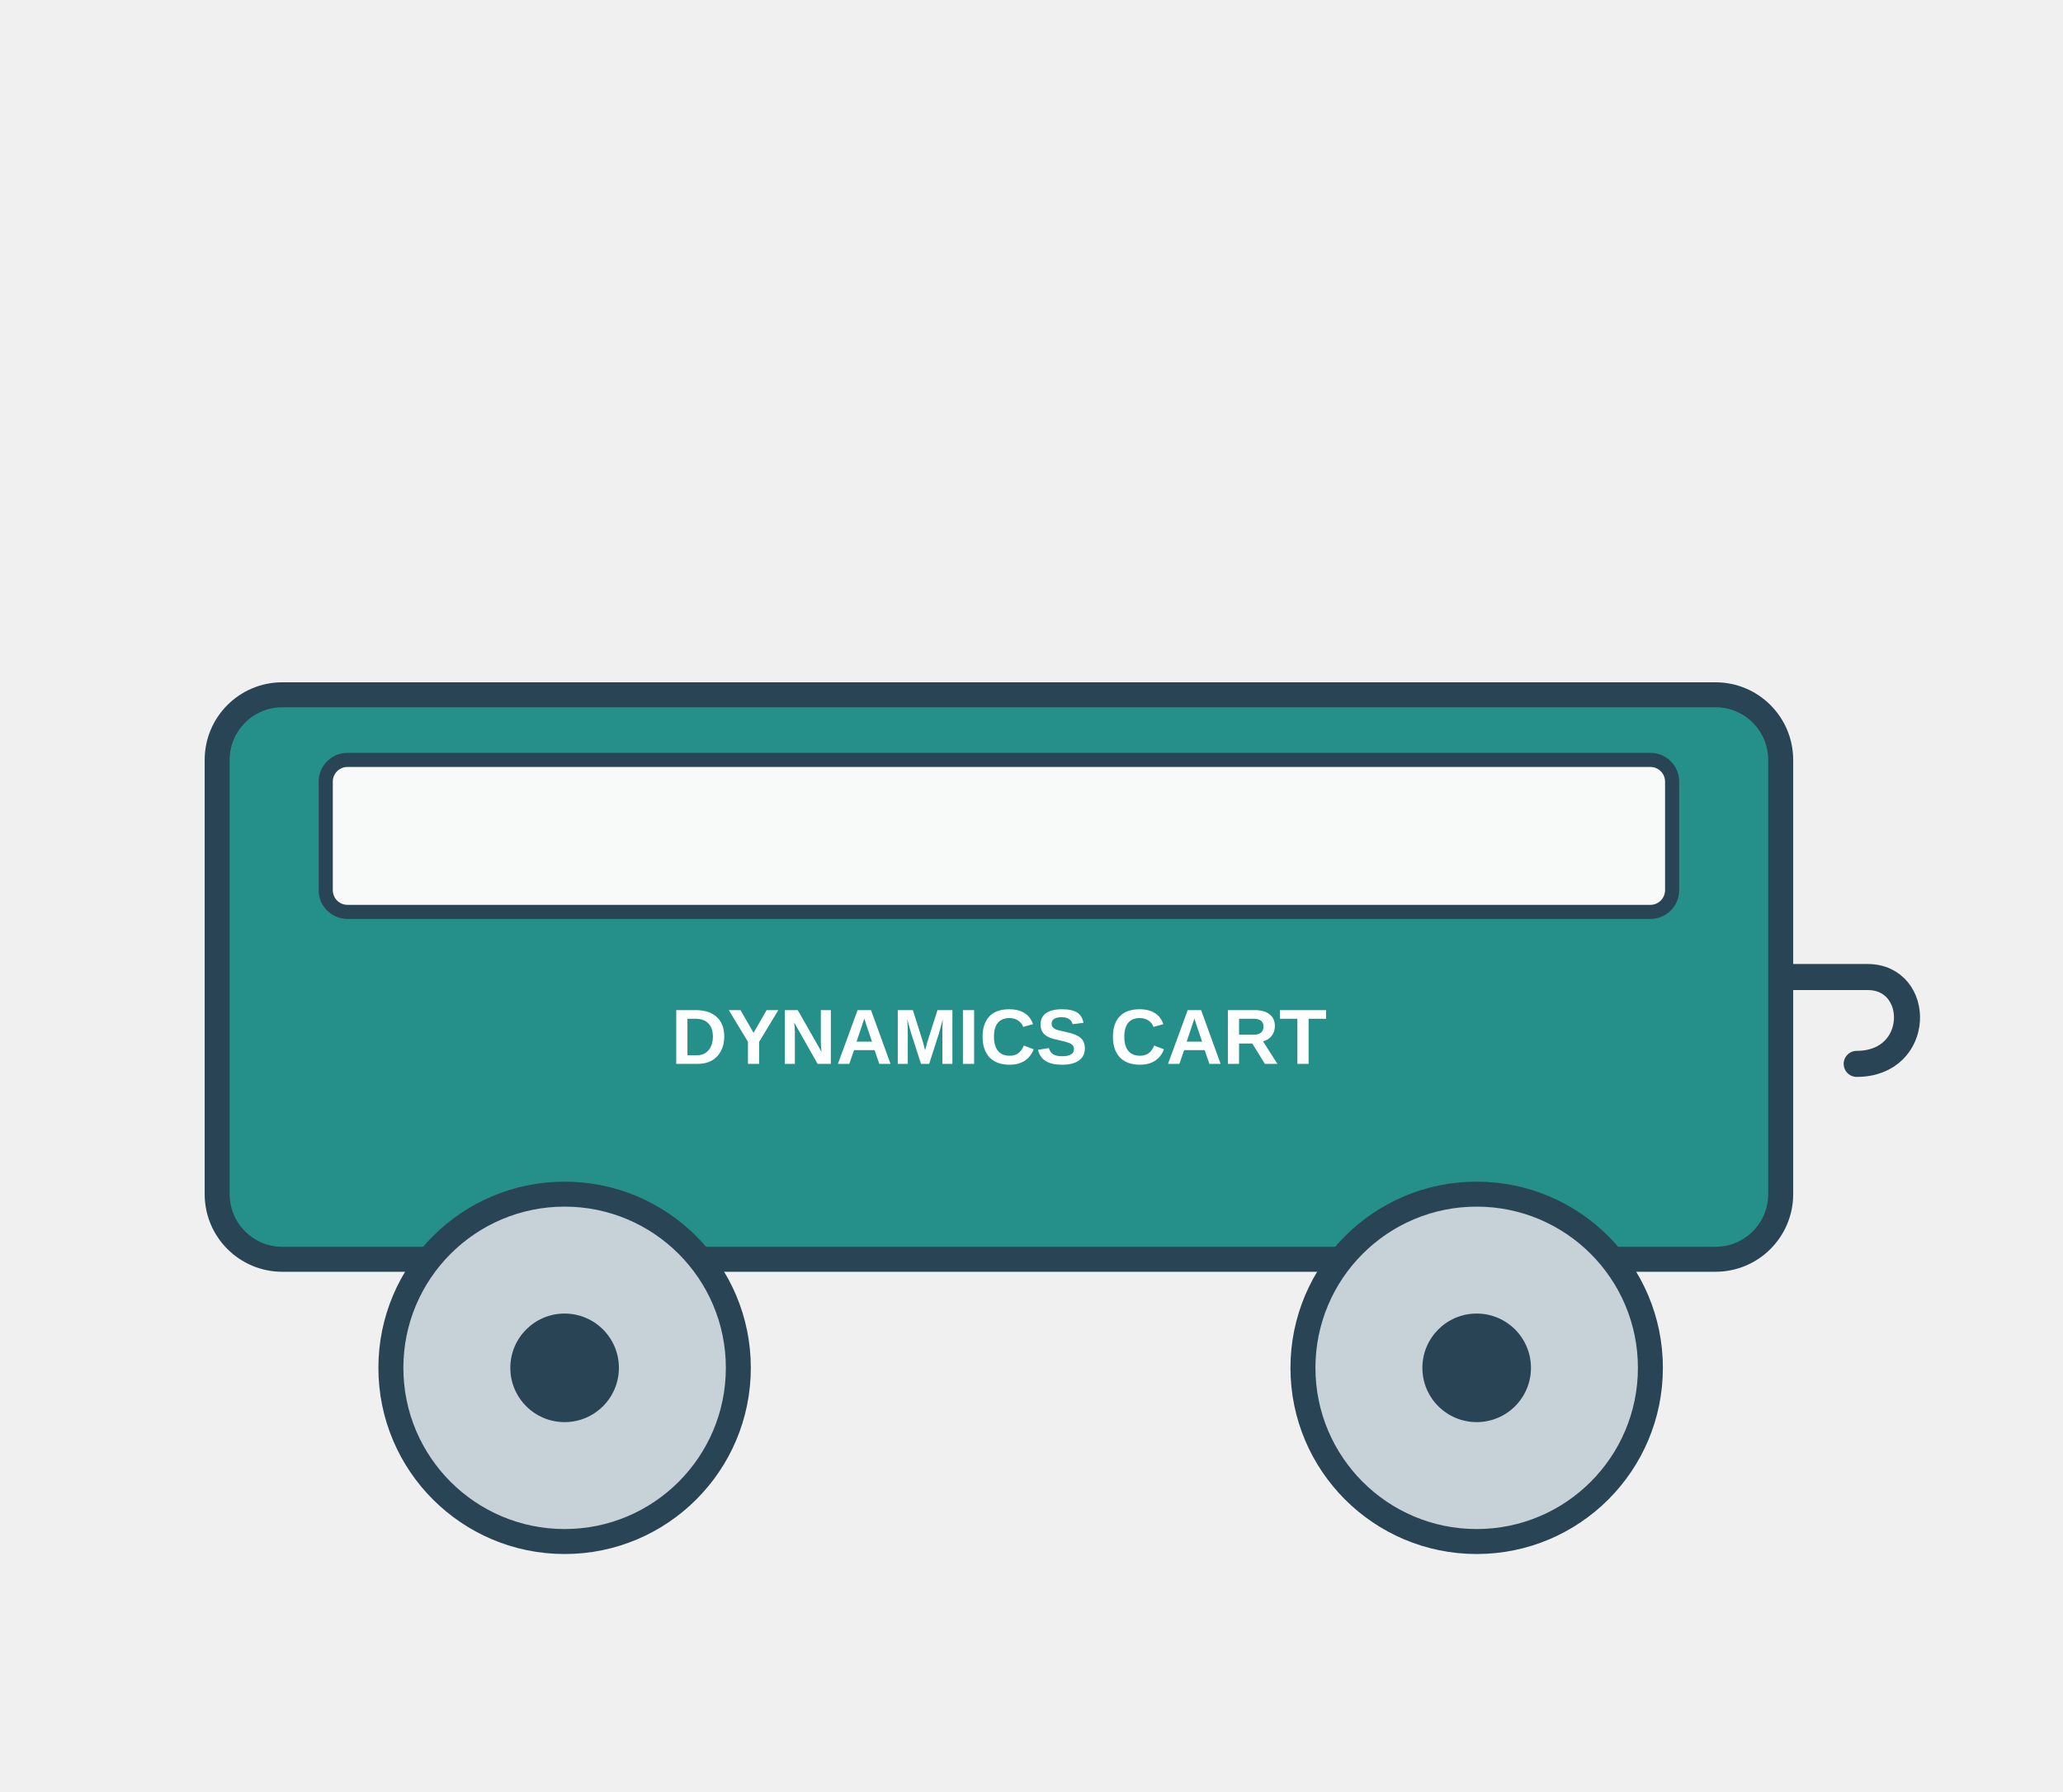
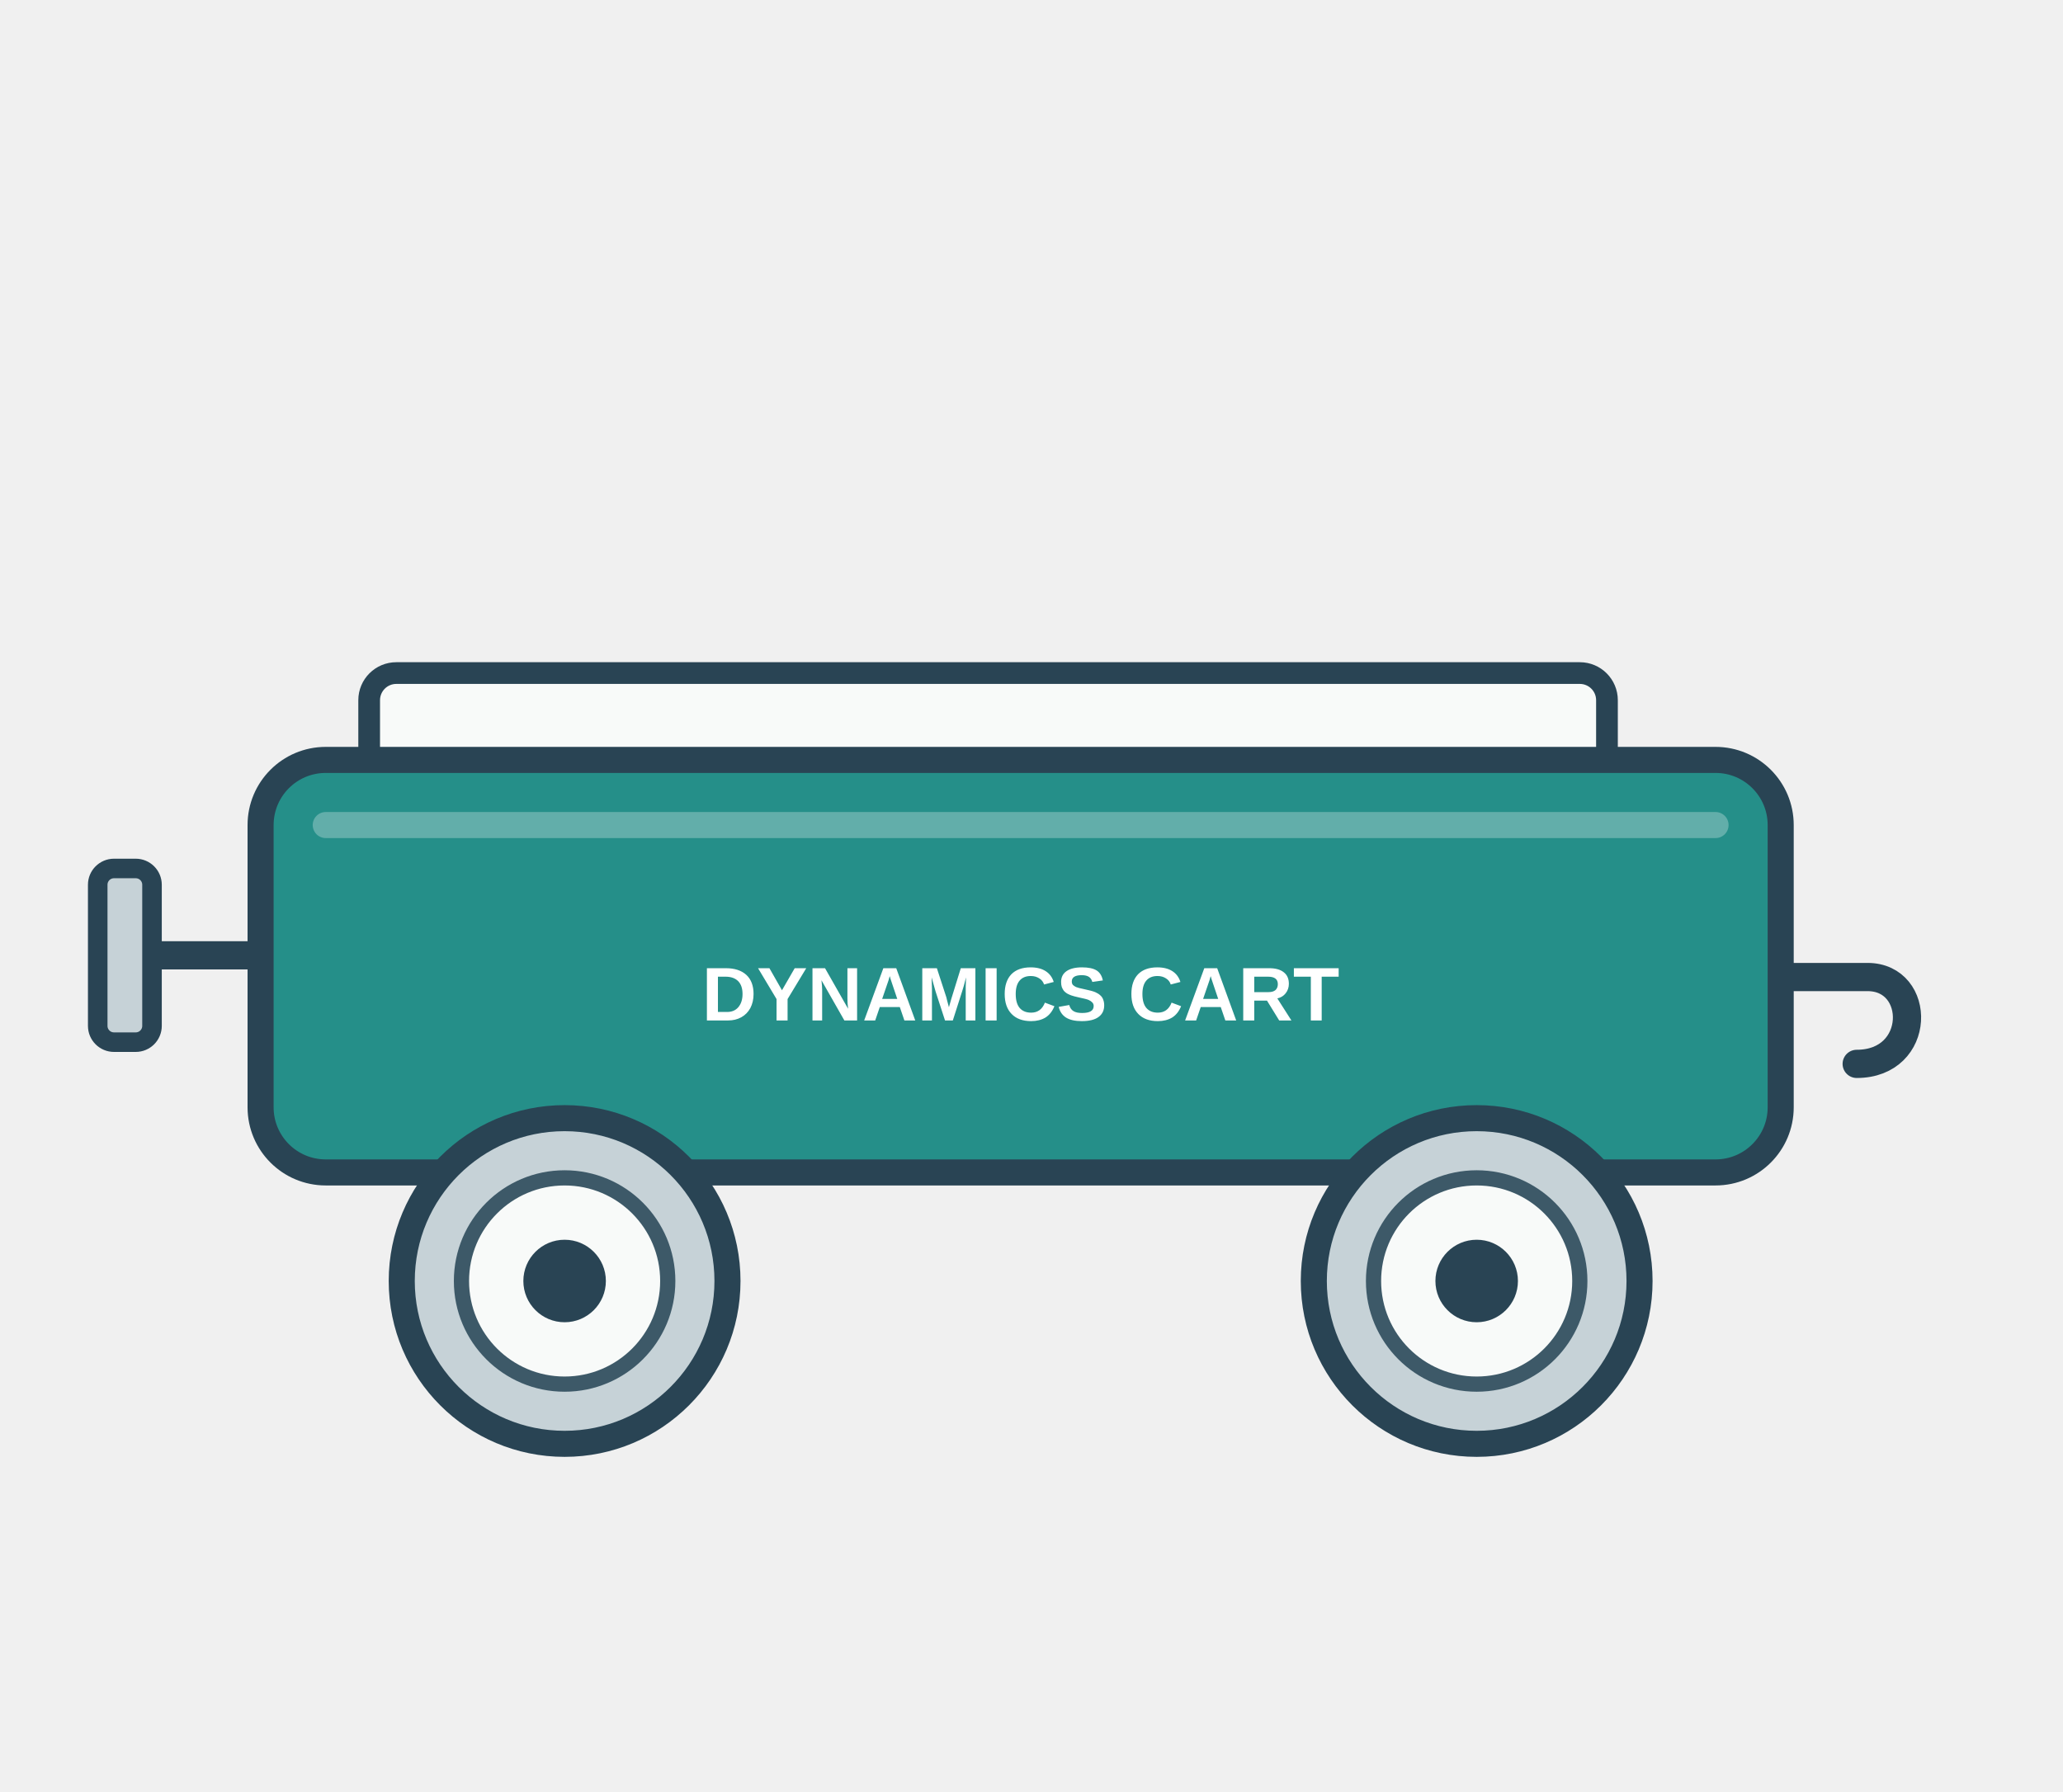
<svg xmlns="http://www.w3.org/2000/svg" width="190" height="165" viewBox="0 0 190 165">
  <g stroke-linecap="round" stroke-linejoin="round">
-     <path d="M164 90 H172 C177 90 177 98 171 98" fill="none" stroke="#294454" stroke-width="2.4" />
-     <rect x="20" y="64" width="144" height="52" rx="6" fill="#258F89" stroke="#294454" stroke-width="2.3" />
-     <rect x="30" y="70" width="124" height="14" rx="2" fill="#F8FAF9" stroke="#294454" stroke-width="1.3" />
-     <text x="92" y="98" fill="#FFFFFF" stroke="none" font-family="Segoe UI, Arial, sans-serif" font-size="7.2" font-weight="700" text-anchor="middle">DYNAMICS CART</text>
-     <circle cx="52" cy="126" r="16" fill="#C6D2D7" stroke="#294454" stroke-width="2.3" />
-     <circle cx="52" cy="126" r="5" fill="#294454" stroke="none" />
-     <circle cx="136" cy="126" r="16" fill="#C6D2D7" stroke="#294454" stroke-width="2.3" />
-     <circle cx="136" cy="126" r="5" fill="#294454" stroke="none" />
+     <line x1="12" y1="88" x2="26" y2="88" stroke="#294454" stroke-width="2.6" />
+     <rect x="9" y="80" width="5" height="16" rx="1.5" fill="#C6D2D7" stroke="#294454" stroke-width="1.8" />
+     <path d="M164 90 H172 C177 90 177 98 171 98" fill="none" stroke="#294454" stroke-width="2.6" />
+     <rect x="34" y="62" width="114" height="10" rx="2.5" fill="#F8FAF9" stroke="#294454" stroke-width="2.0" />
+     <rect x="24" y="70" width="140" height="38" rx="6" fill="#258F89" stroke="#294454" stroke-width="2.4" />
+     <line x1="30" y1="76" x2="158" y2="76" stroke="#FFFFFF" stroke-opacity="0.28" stroke-width="2.4" />
+     <text x="94" y="94" fill="#FFFFFF" stroke="none" font-family="Segoe UI, Arial, sans-serif" font-size="7" font-weight="700" text-anchor="middle">DYNAMICS CART</text>
+     <circle cx="52" cy="118" r="15" fill="#C6D2D7" stroke="#294454" stroke-width="2.4" />
+     <circle cx="52" cy="118" r="9.5" fill="#F8FAF9" stroke="#3D5968" stroke-width="1.4" />
+     <circle cx="52" cy="118" r="3.8" fill="#294454" stroke="none" />
+     <circle cx="136" cy="118" r="15" fill="#C6D2D7" stroke="#294454" stroke-width="2.4" />
+     <circle cx="136" cy="118" r="9.5" fill="#F8FAF9" stroke="#3D5968" stroke-width="1.4" />
+     <circle cx="136" cy="118" r="3.8" fill="#294454" stroke="none" />
  </g>
</svg>
